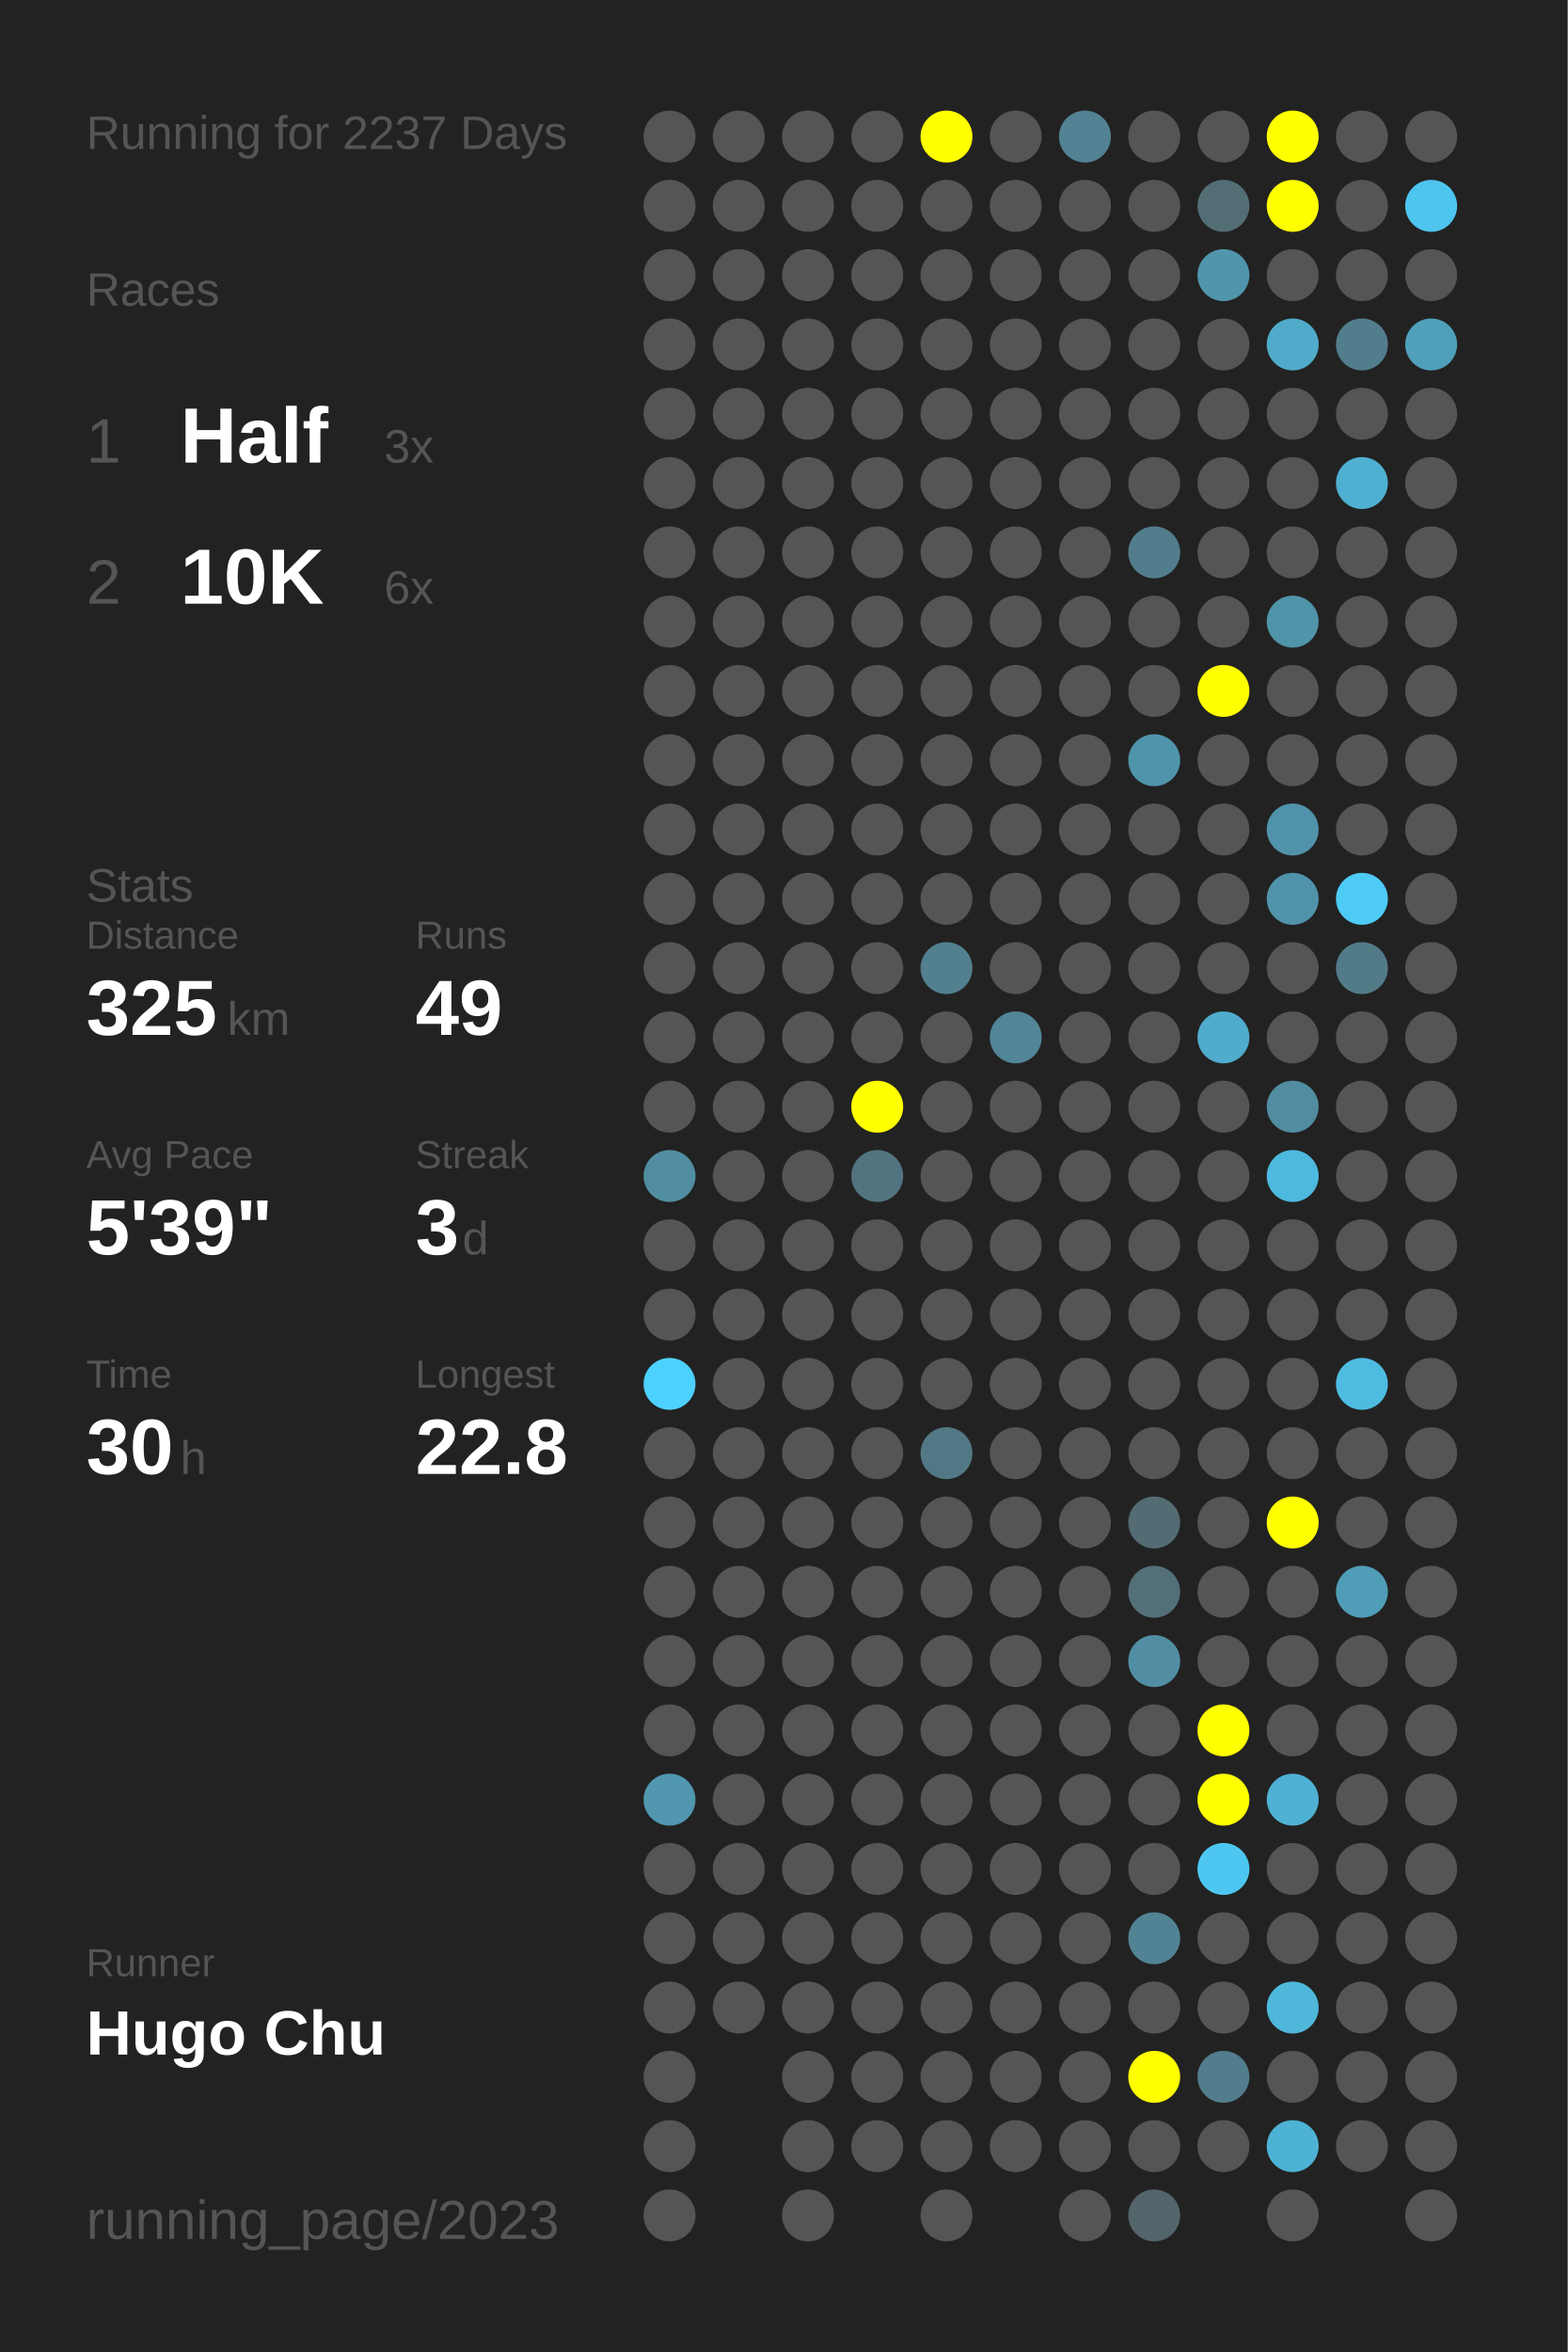
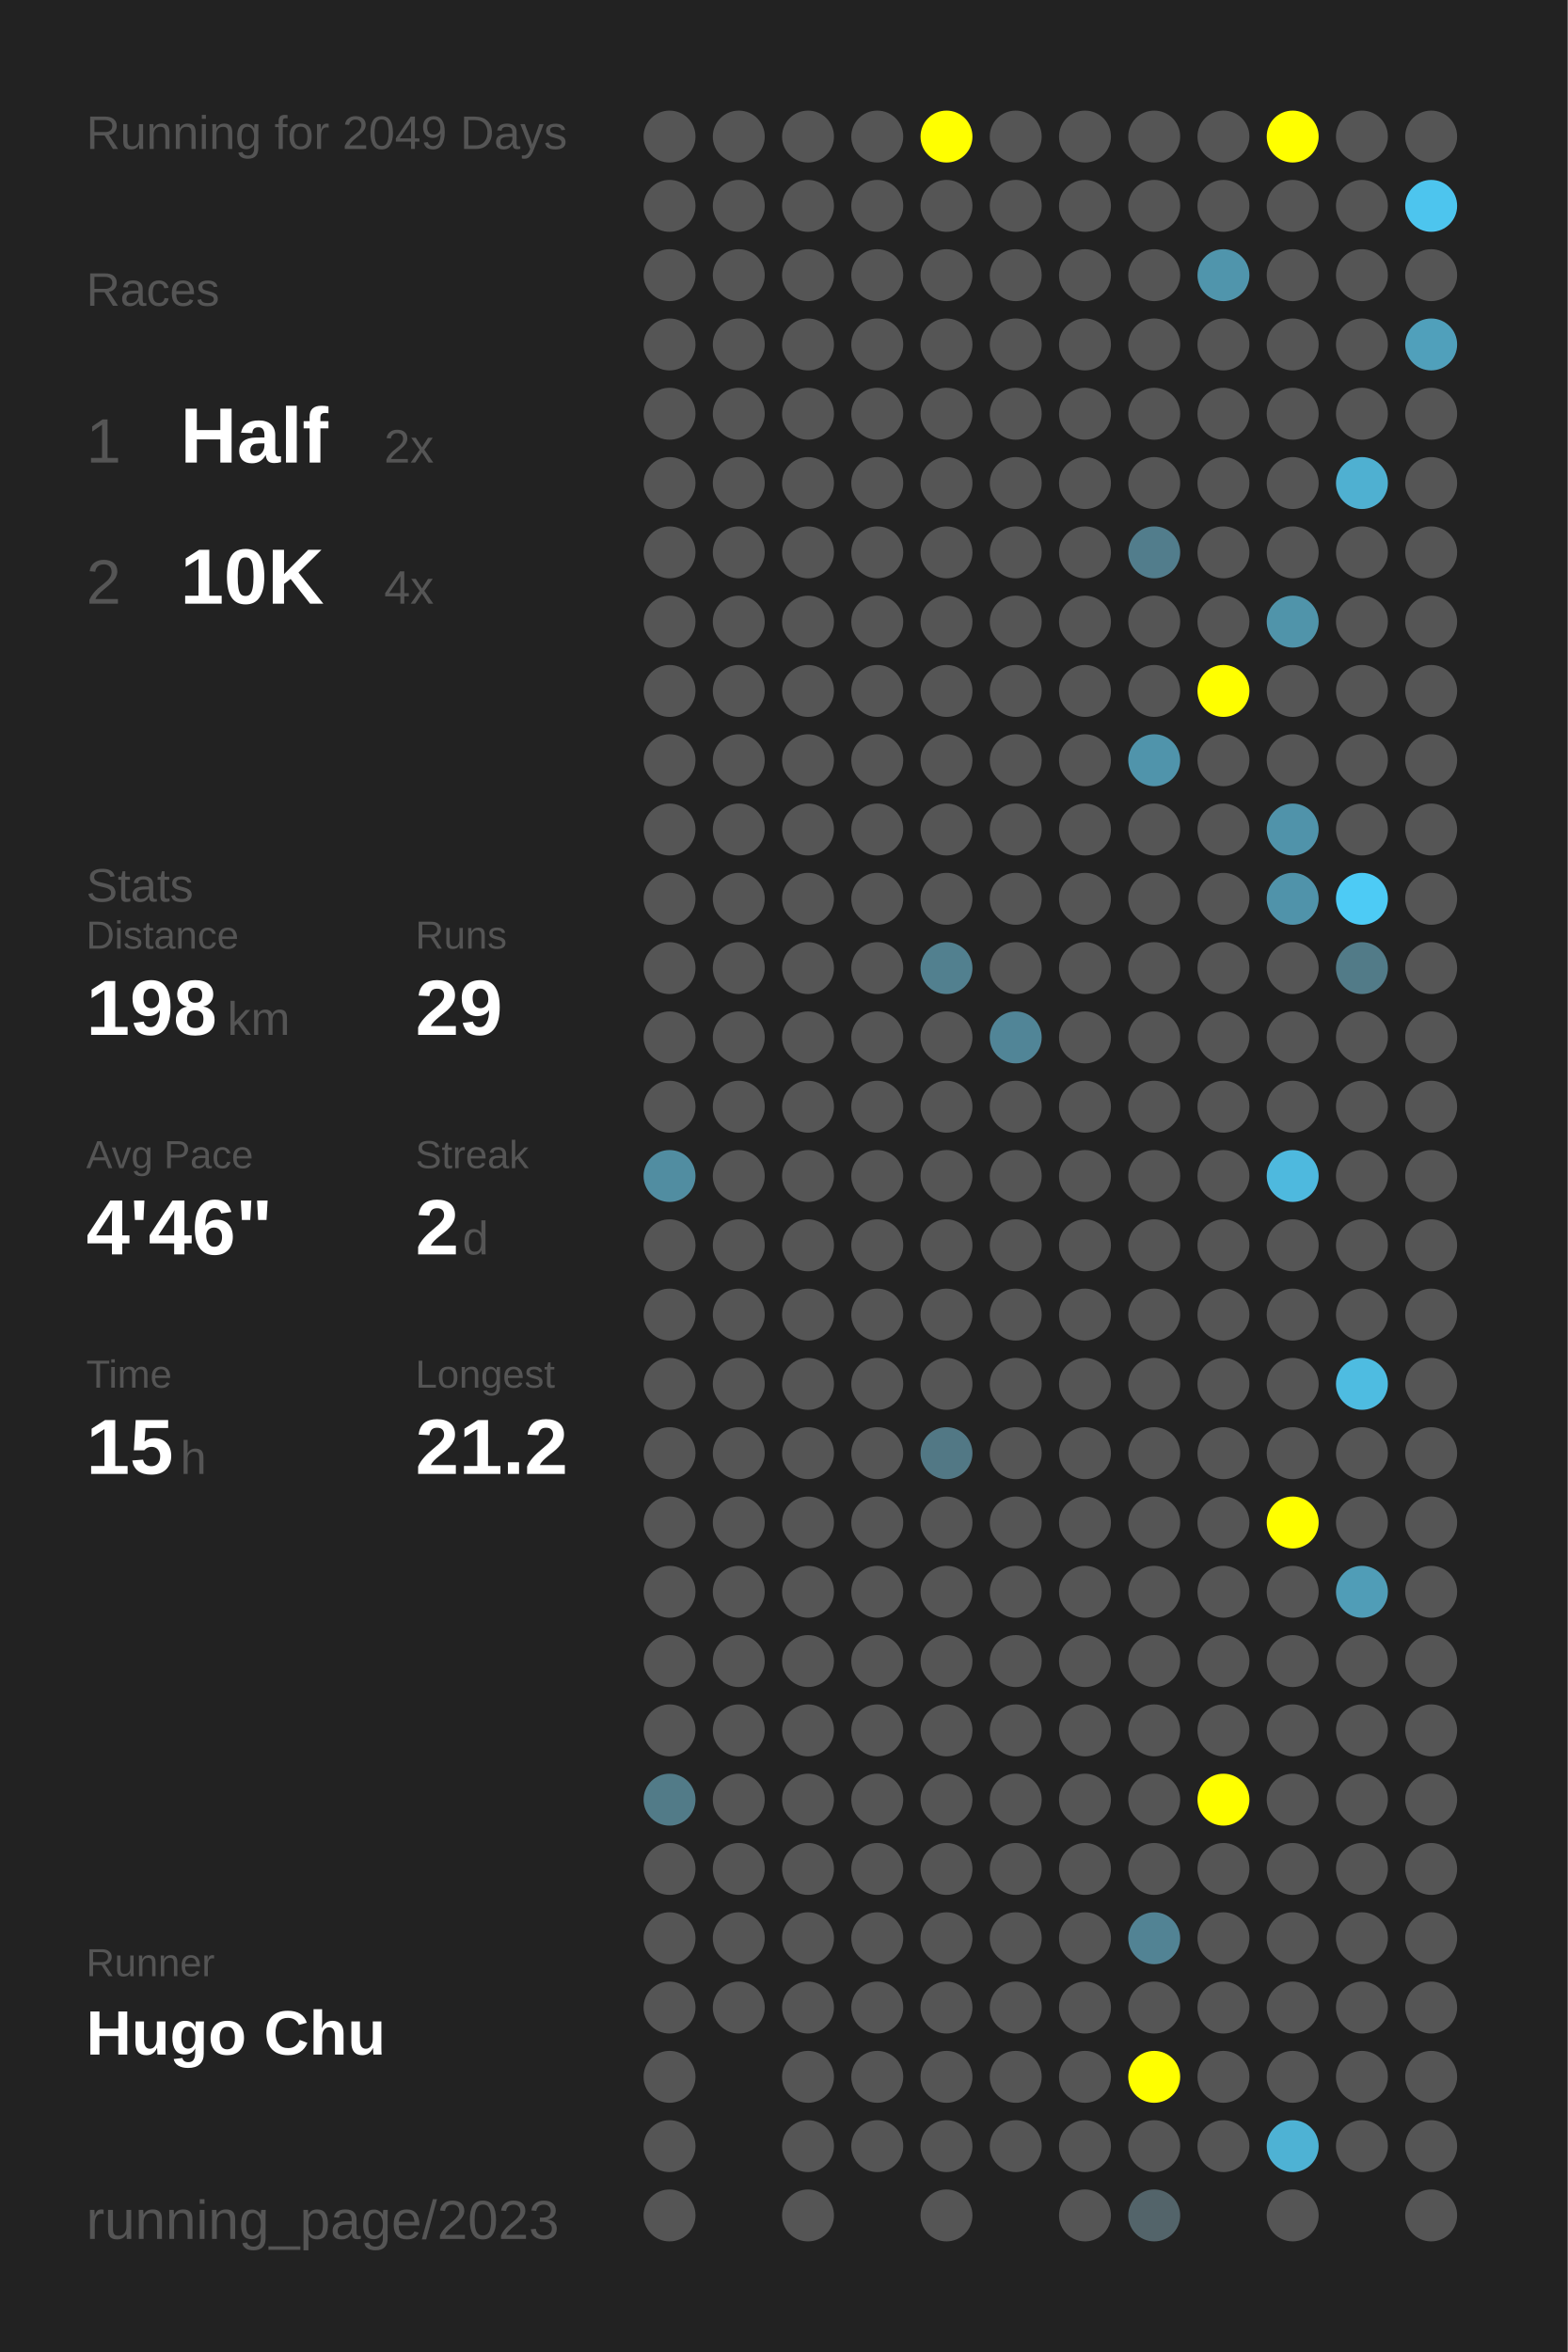
<svg xmlns="http://www.w3.org/2000/svg" baseProfile="full" height="300mm" version="1.1" viewBox="0,0,200,300" width="200mm">
  <defs />
  <rect fill="#222222" height="300" width="200" x="0" y="0" />
-   <text fill="#555555" style="font-size:6px; font-family:Arial;" x="11" y="19">Running for 2237 Days</text>
+   <text fill="#555555" style="font-size:6px; font-family:Arial;" x="11" y="19">Running for 2049 Days</text>
  <text fill="#555555" style="font-size:6px; font-family:Arial;" x="11" y="39">Races</text>
  <text fill="#555555" style="font-size:8px; font-family:Arial;" x="11" y="59">1</text>
  <text fill="#FFFFFF" style="font-size:10px; font-family:Arial; font-weight:bold;" x="23" y="59">Half</text>
-   <text fill="#555555" style="font-size:6px; font-family:Arial;" x="49" y="59">3x</text>
+   <text fill="#555555" style="font-size:6px; font-family:Arial;" x="49" y="59">2x</text>
  <text fill="#555555" style="font-size:8px; font-family:Arial;" x="11" y="77">2</text>
  <text fill="#FFFFFF" style="font-size:10px; font-family:Arial; font-weight:bold;" x="23" y="77">10K</text>
-   <text fill="#555555" style="font-size:6px; font-family:Arial;" x="49" y="77">6x</text>
+   <text fill="#555555" style="font-size:6px; font-family:Arial;" x="49" y="77">4x</text>
  <text fill="#555555" style="font-size:6px; font-family:Arial;" x="11" y="115">Stats</text>
  <text fill="#555555" style="font-size:5px; font-family:Arial;" x="11" y="121">Distance</text>
-   <text fill="#FFFFFF" style="font-size:10px; font-family:Arial; font-weight:bold;" x="11" y="132">325</text>
+   <text fill="#FFFFFF" style="font-size:10px; font-family:Arial; font-weight:bold;" x="11" y="132">198</text>
  <text fill="#555555" style="font-size:6px; font-family:Arial;" x="29" y="132">km</text>
  <text fill="#555555" style="font-size:5px; font-family:Arial;" x="53" y="121">Runs</text>
-   <text fill="#FFFFFF" style="font-size:10px; font-family:Arial; font-weight:bold;" x="53" y="132">49</text>
+   <text fill="#FFFFFF" style="font-size:10px; font-family:Arial; font-weight:bold;" x="53" y="132">29</text>
  <text fill="#555555" style="font-size:5px; font-family:Arial;" x="11" y="149">Avg Pace</text>
-   <text fill="#FFFFFF" style="font-size:10px; font-family:Arial; font-weight:bold;" x="11" y="160">5'39"</text>
+   <text fill="#FFFFFF" style="font-size:10px; font-family:Arial; font-weight:bold;" x="11" y="160">4'46"</text>
  <text fill="#555555" style="font-size:5px; font-family:Arial;" x="53" y="149">Streak</text>
-   <text fill="#FFFFFF" style="font-size:10px; font-family:Arial; font-weight:bold;" x="53" y="160">3</text>
+   <text fill="#FFFFFF" style="font-size:10px; font-family:Arial; font-weight:bold;" x="53" y="160">2</text>
  <text fill="#555555" style="font-size:6px; font-family:Arial;" x="59" y="160">d</text>
  <text fill="#555555" style="font-size:5px; font-family:Arial;" x="11" y="177">Time</text>
-   <text fill="#FFFFFF" style="font-size:10px; font-family:Arial; font-weight:bold;" x="11" y="188">30</text>
+   <text fill="#FFFFFF" style="font-size:10px; font-family:Arial; font-weight:bold;" x="11" y="188">15</text>
  <text fill="#555555" style="font-size:6px; font-family:Arial;" x="23" y="188">h</text>
  <text fill="#555555" style="font-size:5px; font-family:Arial;" x="53" y="177">Longest</text>
-   <text fill="#FFFFFF" style="font-size:10px; font-family:Arial; font-weight:bold;" x="53" y="188">22.8</text>
+   <text fill="#FFFFFF" style="font-size:10px; font-family:Arial; font-weight:bold;" x="53" y="188">21.2</text>
  <text fill="#555555" style="font-size:5px; font-family:Arial;" x="11" y="252.065">Runner</text>
  <text fill="#FFFFFF" style="font-size:8px; font-family:Arial; font-weight:bold;" x="11" y="262.065">Hugo Chu</text>
  <text fill="#555555" style="font-size:7px; font-family:Arial;" x="11" y="285.581">running_page/2023</text>
  <circle cx="85.417" cy="17.419" fill="#555555" r="3.312" />
  <circle cx="85.417" cy="26.258" fill="#555555" r="3.312" />
  <circle cx="85.417" cy="35.097" fill="#555555" r="3.312" />
  <circle cx="85.417" cy="43.935" fill="#555555" r="3.312" />
  <circle cx="85.417" cy="52.774" fill="#555555" r="3.312" />
  <circle cx="85.417" cy="61.613" fill="#555555" r="3.312" />
  <circle cx="85.417" cy="70.452" fill="#555555" r="3.312" />
  <circle cx="85.417" cy="79.29" fill="#555555" r="3.312" />
  <circle cx="85.417" cy="88.129" fill="#555555" r="3.312" />
  <circle cx="85.417" cy="96.968" fill="#555555" r="3.312" />
  <circle cx="85.417" cy="105.806" fill="#555555" r="3.312" />
  <circle cx="85.417" cy="114.645" fill="#555555" r="3.312" />
  <circle cx="85.417" cy="123.484" fill="#555555" r="3.312" />
  <circle cx="85.417" cy="132.323" fill="#555555" r="3.312" />
  <circle cx="85.417" cy="141.161" fill="#555555" r="3.312" />
  <circle cx="85.417" cy="150" fill="#518da1" r="3.312" />
  <circle cx="85.417" cy="158.839" fill="#555555" r="3.312" />
  <circle cx="85.417" cy="167.677" fill="#555555" r="3.312" />
-   <circle cx="85.417" cy="176.516" fill="#4dd1fe" r="3.312" />
+   <circle cx="85.417" cy="176.516" fill="#555555" r="3.312" />
  <circle cx="85.417" cy="185.355" fill="#555555" r="3.312" />
  <circle cx="85.417" cy="194.194" fill="#555555" r="3.312" />
  <circle cx="85.417" cy="203.032" fill="#555555" r="3.312" />
  <circle cx="85.417" cy="211.871" fill="#555555" r="3.312" />
  <circle cx="85.417" cy="220.71" fill="#555555" r="3.312" />
-   <circle cx="85.417" cy="229.548" fill="#5097af" r="3.312" />
+   <circle cx="85.417" cy="229.548" fill="#527b88" r="3.312" />
  <circle cx="85.417" cy="238.387" fill="#555555" r="3.312" />
  <circle cx="85.417" cy="247.226" fill="#555555" r="3.312" />
  <circle cx="85.417" cy="256.065" fill="#555555" r="3.312" />
  <circle cx="85.417" cy="264.903" fill="#555555" r="3.312" />
  <circle cx="85.417" cy="273.742" fill="#555555" r="3.312" />
  <circle cx="85.417" cy="282.581" fill="#555555" r="3.312" />
  <circle cx="94.25" cy="17.419" fill="#555555" r="3.312" />
  <circle cx="94.25" cy="26.258" fill="#555555" r="3.312" />
  <circle cx="94.25" cy="35.097" fill="#555555" r="3.312" />
  <circle cx="94.25" cy="43.935" fill="#555555" r="3.312" />
  <circle cx="94.25" cy="52.774" fill="#555555" r="3.312" />
  <circle cx="94.25" cy="61.613" fill="#555555" r="3.312" />
  <circle cx="94.25" cy="70.452" fill="#555555" r="3.312" />
  <circle cx="94.25" cy="79.29" fill="#555555" r="3.312" />
  <circle cx="94.25" cy="88.129" fill="#555555" r="3.312" />
  <circle cx="94.25" cy="96.968" fill="#555555" r="3.312" />
  <circle cx="94.25" cy="105.806" fill="#555555" r="3.312" />
  <circle cx="94.25" cy="114.645" fill="#555555" r="3.312" />
  <circle cx="94.25" cy="123.484" fill="#555555" r="3.312" />
  <circle cx="94.25" cy="132.323" fill="#555555" r="3.312" />
  <circle cx="94.25" cy="141.161" fill="#555555" r="3.312" />
  <circle cx="94.25" cy="150" fill="#555555" r="3.312" />
  <circle cx="94.25" cy="158.839" fill="#555555" r="3.312" />
  <circle cx="94.25" cy="167.677" fill="#555555" r="3.312" />
  <circle cx="94.25" cy="176.516" fill="#555555" r="3.312" />
  <circle cx="94.25" cy="185.355" fill="#555555" r="3.312" />
  <circle cx="94.25" cy="194.194" fill="#555555" r="3.312" />
  <circle cx="94.25" cy="203.032" fill="#555555" r="3.312" />
  <circle cx="94.25" cy="211.871" fill="#555555" r="3.312" />
  <circle cx="94.25" cy="220.71" fill="#555555" r="3.312" />
  <circle cx="94.25" cy="229.548" fill="#555555" r="3.312" />
  <circle cx="94.25" cy="238.387" fill="#555555" r="3.312" />
  <circle cx="94.25" cy="247.226" fill="#555555" r="3.312" />
  <circle cx="94.25" cy="256.065" fill="#555555" r="3.312" />
  <circle cx="103.083" cy="17.419" fill="#555555" r="3.312" />
  <circle cx="103.083" cy="26.258" fill="#555555" r="3.312" />
  <circle cx="103.083" cy="35.097" fill="#555555" r="3.312" />
  <circle cx="103.083" cy="43.935" fill="#555555" r="3.312" />
  <circle cx="103.083" cy="52.774" fill="#555555" r="3.312" />
  <circle cx="103.083" cy="61.613" fill="#555555" r="3.312" />
  <circle cx="103.083" cy="70.452" fill="#555555" r="3.312" />
  <circle cx="103.083" cy="79.29" fill="#555555" r="3.312" />
  <circle cx="103.083" cy="88.129" fill="#555555" r="3.312" />
  <circle cx="103.083" cy="96.968" fill="#555555" r="3.312" />
  <circle cx="103.083" cy="105.806" fill="#555555" r="3.312" />
  <circle cx="103.083" cy="114.645" fill="#555555" r="3.312" />
  <circle cx="103.083" cy="123.484" fill="#555555" r="3.312" />
  <circle cx="103.083" cy="132.323" fill="#555555" r="3.312" />
  <circle cx="103.083" cy="141.161" fill="#555555" r="3.312" />
  <circle cx="103.083" cy="150" fill="#555555" r="3.312" />
  <circle cx="103.083" cy="158.839" fill="#555555" r="3.312" />
  <circle cx="103.083" cy="167.677" fill="#555555" r="3.312" />
  <circle cx="103.083" cy="176.516" fill="#555555" r="3.312" />
  <circle cx="103.083" cy="185.355" fill="#555555" r="3.312" />
  <circle cx="103.083" cy="194.194" fill="#555555" r="3.312" />
  <circle cx="103.083" cy="203.032" fill="#555555" r="3.312" />
  <circle cx="103.083" cy="211.871" fill="#555555" r="3.312" />
  <circle cx="103.083" cy="220.71" fill="#555555" r="3.312" />
  <circle cx="103.083" cy="229.548" fill="#555555" r="3.312" />
  <circle cx="103.083" cy="238.387" fill="#555555" r="3.312" />
  <circle cx="103.083" cy="247.226" fill="#555555" r="3.312" />
  <circle cx="103.083" cy="256.065" fill="#555555" r="3.312" />
  <circle cx="103.083" cy="264.903" fill="#555555" r="3.312" />
  <circle cx="103.083" cy="273.742" fill="#555555" r="3.312" />
  <circle cx="103.083" cy="282.581" fill="#555555" r="3.312" />
  <circle cx="111.917" cy="17.419" fill="#555555" r="3.312" />
  <circle cx="111.917" cy="26.258" fill="#555555" r="3.312" />
  <circle cx="111.917" cy="35.097" fill="#555555" r="3.312" />
  <circle cx="111.917" cy="43.935" fill="#555555" r="3.312" />
  <circle cx="111.917" cy="52.774" fill="#555555" r="3.312" />
  <circle cx="111.917" cy="61.613" fill="#555555" r="3.312" />
  <circle cx="111.917" cy="70.452" fill="#555555" r="3.312" />
  <circle cx="111.917" cy="79.29" fill="#555555" r="3.312" />
  <circle cx="111.917" cy="88.129" fill="#555555" r="3.312" />
  <circle cx="111.917" cy="96.968" fill="#555555" r="3.312" />
  <circle cx="111.917" cy="105.806" fill="#555555" r="3.312" />
  <circle cx="111.917" cy="114.645" fill="#555555" r="3.312" />
  <circle cx="111.917" cy="123.484" fill="#555555" r="3.312" />
  <circle cx="111.917" cy="132.323" fill="#555555" r="3.312" />
-   <circle cx="111.917" cy="141.161" fill="#FFFF00" r="3.312" />
-   <circle cx="111.917" cy="150" fill="#527480" r="3.312" />
+   <circle cx="111.917" cy="141.161" fill="#555555" r="3.312" />
+   <circle cx="111.917" cy="150" fill="#555555" r="3.312" />
  <circle cx="111.917" cy="158.839" fill="#555555" r="3.312" />
  <circle cx="111.917" cy="167.677" fill="#555555" r="3.312" />
  <circle cx="111.917" cy="176.516" fill="#555555" r="3.312" />
  <circle cx="111.917" cy="185.355" fill="#555555" r="3.312" />
  <circle cx="111.917" cy="194.194" fill="#555555" r="3.312" />
  <circle cx="111.917" cy="203.032" fill="#555555" r="3.312" />
  <circle cx="111.917" cy="211.871" fill="#555555" r="3.312" />
  <circle cx="111.917" cy="220.71" fill="#555555" r="3.312" />
  <circle cx="111.917" cy="229.548" fill="#555555" r="3.312" />
  <circle cx="111.917" cy="238.387" fill="#555555" r="3.312" />
  <circle cx="111.917" cy="247.226" fill="#555555" r="3.312" />
  <circle cx="111.917" cy="256.065" fill="#555555" r="3.312" />
  <circle cx="111.917" cy="264.903" fill="#555555" r="3.312" />
  <circle cx="111.917" cy="273.742" fill="#555555" r="3.312" />
  <circle cx="120.75" cy="17.419" fill="#FFFF00" r="3.312" />
  <circle cx="120.75" cy="26.258" fill="#555555" r="3.312" />
  <circle cx="120.75" cy="35.097" fill="#555555" r="3.312" />
  <circle cx="120.75" cy="43.935" fill="#555555" r="3.312" />
  <circle cx="120.75" cy="52.774" fill="#555555" r="3.312" />
  <circle cx="120.75" cy="61.613" fill="#555555" r="3.312" />
  <circle cx="120.75" cy="70.452" fill="#555555" r="3.312" />
  <circle cx="120.75" cy="79.29" fill="#555555" r="3.312" />
  <circle cx="120.75" cy="88.129" fill="#555555" r="3.312" />
  <circle cx="120.75" cy="96.968" fill="#555555" r="3.312" />
  <circle cx="120.75" cy="105.806" fill="#555555" r="3.312" />
  <circle cx="120.75" cy="114.645" fill="#555555" r="3.312" />
  <circle cx="120.75" cy="123.484" fill="#52808f" r="3.312" />
  <circle cx="120.75" cy="132.323" fill="#555555" r="3.312" />
  <circle cx="120.75" cy="141.161" fill="#555555" r="3.312" />
  <circle cx="120.75" cy="150" fill="#555555" r="3.312" />
  <circle cx="120.75" cy="158.839" fill="#555555" r="3.312" />
  <circle cx="120.75" cy="167.677" fill="#555555" r="3.312" />
  <circle cx="120.75" cy="176.516" fill="#555555" r="3.312" />
  <circle cx="120.75" cy="185.355" fill="#527885" r="3.312" />
  <circle cx="120.75" cy="194.194" fill="#555555" r="3.312" />
  <circle cx="120.75" cy="203.032" fill="#555555" r="3.312" />
  <circle cx="120.75" cy="211.871" fill="#555555" r="3.312" />
  <circle cx="120.75" cy="220.71" fill="#555555" r="3.312" />
  <circle cx="120.75" cy="229.548" fill="#555555" r="3.312" />
  <circle cx="120.75" cy="238.387" fill="#555555" r="3.312" />
  <circle cx="120.75" cy="247.226" fill="#555555" r="3.312" />
  <circle cx="120.75" cy="256.065" fill="#555555" r="3.312" />
  <circle cx="120.75" cy="264.903" fill="#555555" r="3.312" />
  <circle cx="120.75" cy="273.742" fill="#555555" r="3.312" />
  <circle cx="120.75" cy="282.581" fill="#555555" r="3.312" />
  <circle cx="129.583" cy="17.419" fill="#555555" r="3.312" />
  <circle cx="129.583" cy="26.258" fill="#555555" r="3.312" />
  <circle cx="129.583" cy="35.097" fill="#555555" r="3.312" />
  <circle cx="129.583" cy="43.935" fill="#555555" r="3.312" />
  <circle cx="129.583" cy="52.774" fill="#555555" r="3.312" />
  <circle cx="129.583" cy="61.613" fill="#555555" r="3.312" />
  <circle cx="129.583" cy="70.452" fill="#555555" r="3.312" />
  <circle cx="129.583" cy="79.29" fill="#555555" r="3.312" />
  <circle cx="129.583" cy="88.129" fill="#555555" r="3.312" />
  <circle cx="129.583" cy="96.968" fill="#555555" r="3.312" />
  <circle cx="129.583" cy="105.806" fill="#555555" r="3.312" />
  <circle cx="129.583" cy="114.645" fill="#555555" r="3.312" />
  <circle cx="129.583" cy="123.484" fill="#555555" r="3.312" />
  <circle cx="129.583" cy="132.323" fill="#518597" r="3.312" />
  <circle cx="129.583" cy="141.161" fill="#555555" r="3.312" />
  <circle cx="129.583" cy="150" fill="#555555" r="3.312" />
  <circle cx="129.583" cy="158.839" fill="#555555" r="3.312" />
  <circle cx="129.583" cy="167.677" fill="#555555" r="3.312" />
  <circle cx="129.583" cy="176.516" fill="#555555" r="3.312" />
  <circle cx="129.583" cy="185.355" fill="#555555" r="3.312" />
  <circle cx="129.583" cy="194.194" fill="#555555" r="3.312" />
  <circle cx="129.583" cy="203.032" fill="#555555" r="3.312" />
  <circle cx="129.583" cy="211.871" fill="#555555" r="3.312" />
  <circle cx="129.583" cy="220.71" fill="#555555" r="3.312" />
  <circle cx="129.583" cy="229.548" fill="#555555" r="3.312" />
  <circle cx="129.583" cy="238.387" fill="#555555" r="3.312" />
  <circle cx="129.583" cy="247.226" fill="#555555" r="3.312" />
  <circle cx="129.583" cy="256.065" fill="#555555" r="3.312" />
  <circle cx="129.583" cy="264.903" fill="#555555" r="3.312" />
  <circle cx="129.583" cy="273.742" fill="#555555" r="3.312" />
-   <circle cx="138.417" cy="17.419" fill="#528293" r="3.312" />
+   <circle cx="138.417" cy="17.419" fill="#555555" r="3.312" />
  <circle cx="138.417" cy="26.258" fill="#555555" r="3.312" />
  <circle cx="138.417" cy="35.097" fill="#555555" r="3.312" />
  <circle cx="138.417" cy="43.935" fill="#555555" r="3.312" />
  <circle cx="138.417" cy="52.774" fill="#555555" r="3.312" />
  <circle cx="138.417" cy="61.613" fill="#555555" r="3.312" />
  <circle cx="138.417" cy="70.452" fill="#555555" r="3.312" />
  <circle cx="138.417" cy="79.29" fill="#555555" r="3.312" />
  <circle cx="138.417" cy="88.129" fill="#555555" r="3.312" />
  <circle cx="138.417" cy="96.968" fill="#555555" r="3.312" />
  <circle cx="138.417" cy="105.806" fill="#555555" r="3.312" />
  <circle cx="138.417" cy="114.645" fill="#555555" r="3.312" />
  <circle cx="138.417" cy="123.484" fill="#555555" r="3.312" />
  <circle cx="138.417" cy="132.323" fill="#555555" r="3.312" />
  <circle cx="138.417" cy="141.161" fill="#555555" r="3.312" />
  <circle cx="138.417" cy="150" fill="#555555" r="3.312" />
  <circle cx="138.417" cy="158.839" fill="#555555" r="3.312" />
  <circle cx="138.417" cy="167.677" fill="#555555" r="3.312" />
  <circle cx="138.417" cy="176.516" fill="#555555" r="3.312" />
  <circle cx="138.417" cy="185.355" fill="#555555" r="3.312" />
  <circle cx="138.417" cy="194.194" fill="#555555" r="3.312" />
  <circle cx="138.417" cy="203.032" fill="#555555" r="3.312" />
  <circle cx="138.417" cy="211.871" fill="#555555" r="3.312" />
  <circle cx="138.417" cy="220.71" fill="#555555" r="3.312" />
  <circle cx="138.417" cy="229.548" fill="#555555" r="3.312" />
  <circle cx="138.417" cy="238.387" fill="#555555" r="3.312" />
  <circle cx="138.417" cy="247.226" fill="#555555" r="3.312" />
  <circle cx="138.417" cy="256.065" fill="#555555" r="3.312" />
  <circle cx="138.417" cy="264.903" fill="#555555" r="3.312" />
  <circle cx="138.417" cy="273.742" fill="#555555" r="3.312" />
  <circle cx="138.417" cy="282.581" fill="#555555" r="3.312" />
  <circle cx="147.25" cy="17.419" fill="#555555" r="3.312" />
  <circle cx="147.25" cy="26.258" fill="#555555" r="3.312" />
  <circle cx="147.25" cy="35.097" fill="#555555" r="3.312" />
  <circle cx="147.25" cy="43.935" fill="#555555" r="3.312" />
  <circle cx="147.25" cy="52.774" fill="#555555" r="3.312" />
  <circle cx="147.25" cy="61.613" fill="#555555" r="3.312" />
  <circle cx="147.25" cy="70.452" fill="#527d8c" r="3.312" />
  <circle cx="147.25" cy="79.29" fill="#555555" r="3.312" />
  <circle cx="147.25" cy="88.129" fill="#555555" r="3.312" />
  <circle cx="147.25" cy="96.968" fill="#5094ab" r="3.312" />
  <circle cx="147.25" cy="105.806" fill="#555555" r="3.312" />
  <circle cx="147.25" cy="114.645" fill="#555555" r="3.312" />
  <circle cx="147.25" cy="123.484" fill="#555555" r="3.312" />
  <circle cx="147.25" cy="132.323" fill="#555555" r="3.312" />
  <circle cx="147.25" cy="141.161" fill="#555555" r="3.312" />
  <circle cx="147.25" cy="150" fill="#555555" r="3.312" />
  <circle cx="147.25" cy="158.839" fill="#555555" r="3.312" />
  <circle cx="147.25" cy="167.677" fill="#555555" r="3.312" />
  <circle cx="147.25" cy="176.516" fill="#555555" r="3.312" />
  <circle cx="147.25" cy="185.355" fill="#555555" r="3.312" />
-   <circle cx="147.25" cy="194.194" fill="#536b73" r="3.312" />
-   <circle cx="147.25" cy="203.032" fill="#537079" r="3.312" />
-   <circle cx="147.25" cy="211.871" fill="#518ea3" r="3.312" />
+   <circle cx="147.25" cy="194.194" fill="#555555" r="3.312" />
+   <circle cx="147.25" cy="203.032" fill="#555555" r="3.312" />
+   <circle cx="147.25" cy="211.871" fill="#555555" r="3.312" />
  <circle cx="147.25" cy="220.71" fill="#555555" r="3.312" />
  <circle cx="147.25" cy="229.548" fill="#555555" r="3.312" />
  <circle cx="147.25" cy="238.387" fill="#555555" r="3.312" />
  <circle cx="147.25" cy="247.226" fill="#528394" r="3.312" />
  <circle cx="147.25" cy="256.065" fill="#555555" r="3.312" />
  <circle cx="147.25" cy="264.903" fill="#FFFF00" r="3.312" />
  <circle cx="147.25" cy="273.742" fill="#555555" r="3.312" />
  <circle cx="147.25" cy="282.581" fill="#53646a" r="3.312" />
  <circle cx="156.083" cy="17.419" fill="#555555" r="3.312" />
-   <circle cx="156.083" cy="26.258" fill="#536d75" r="3.312" />
+   <circle cx="156.083" cy="26.258" fill="#555555" r="3.312" />
  <circle cx="156.083" cy="35.097" fill="#5095ac" r="3.312" />
  <circle cx="156.083" cy="43.935" fill="#555555" r="3.312" />
  <circle cx="156.083" cy="52.774" fill="#555555" r="3.312" />
  <circle cx="156.083" cy="61.613" fill="#555555" r="3.312" />
  <circle cx="156.083" cy="70.452" fill="#555555" r="3.312" />
  <circle cx="156.083" cy="79.29" fill="#555555" r="3.312" />
  <circle cx="156.083" cy="88.129" fill="#FFFF00" r="3.312" />
  <circle cx="156.083" cy="96.968" fill="#555555" r="3.312" />
  <circle cx="156.083" cy="105.806" fill="#555555" r="3.312" />
  <circle cx="156.083" cy="114.645" fill="#555555" r="3.312" />
  <circle cx="156.083" cy="123.484" fill="#555555" r="3.312" />
-   <circle cx="156.083" cy="132.323" fill="#4faccc" r="3.312" />
+   <circle cx="156.083" cy="132.323" fill="#555555" r="3.312" />
  <circle cx="156.083" cy="141.161" fill="#555555" r="3.312" />
  <circle cx="156.083" cy="150" fill="#555555" r="3.312" />
  <circle cx="156.083" cy="158.839" fill="#555555" r="3.312" />
  <circle cx="156.083" cy="167.677" fill="#555555" r="3.312" />
  <circle cx="156.083" cy="176.516" fill="#555555" r="3.312" />
  <circle cx="156.083" cy="185.355" fill="#555555" r="3.312" />
  <circle cx="156.083" cy="194.194" fill="#555555" r="3.312" />
  <circle cx="156.083" cy="203.032" fill="#555555" r="3.312" />
  <circle cx="156.083" cy="211.871" fill="#555555" r="3.312" />
-   <circle cx="156.083" cy="220.71" fill="#FFFF00" r="3.312" />
+   <circle cx="156.083" cy="220.71" fill="#555555" r="3.312" />
  <circle cx="156.083" cy="229.548" fill="#FFFF00" r="3.312" />
-   <circle cx="156.083" cy="238.387" fill="#4dc7f1" r="3.312" />
+   <circle cx="156.083" cy="238.387" fill="#555555" r="3.312" />
  <circle cx="156.083" cy="247.226" fill="#555555" r="3.312" />
  <circle cx="156.083" cy="256.065" fill="#555555" r="3.312" />
-   <circle cx="156.083" cy="264.903" fill="#527d8c" r="3.312" />
+   <circle cx="156.083" cy="264.903" fill="#555555" r="3.312" />
  <circle cx="156.083" cy="273.742" fill="#555555" r="3.312" />
  <circle cx="164.917" cy="17.419" fill="#FFFF00" r="3.312" />
-   <circle cx="164.917" cy="26.258" fill="#FFFF00" r="3.312" />
+   <circle cx="164.917" cy="26.258" fill="#555555" r="3.312" />
  <circle cx="164.917" cy="35.097" fill="#555555" r="3.312" />
-   <circle cx="164.917" cy="43.935" fill="#4fabc9" r="3.312" />
+   <circle cx="164.917" cy="43.935" fill="#555555" r="3.312" />
  <circle cx="164.917" cy="52.774" fill="#555555" r="3.312" />
  <circle cx="164.917" cy="61.613" fill="#555555" r="3.312" />
  <circle cx="164.917" cy="70.452" fill="#555555" r="3.312" />
  <circle cx="164.917" cy="79.29" fill="#5094aa" r="3.312" />
  <circle cx="164.917" cy="88.129" fill="#555555" r="3.312" />
  <circle cx="164.917" cy="96.968" fill="#555555" r="3.312" />
  <circle cx="164.917" cy="105.806" fill="#5093aa" r="3.312" />
  <circle cx="164.917" cy="114.645" fill="#5093aa" r="3.312" />
  <circle cx="164.917" cy="123.484" fill="#555555" r="3.312" />
  <circle cx="164.917" cy="132.323" fill="#555555" r="3.312" />
-   <circle cx="164.917" cy="141.161" fill="#518ca0" r="3.312" />
+   <circle cx="164.917" cy="141.161" fill="#555555" r="3.312" />
  <circle cx="164.917" cy="150" fill="#4eb9de" r="3.312" />
  <circle cx="164.917" cy="158.839" fill="#555555" r="3.312" />
  <circle cx="164.917" cy="167.677" fill="#555555" r="3.312" />
  <circle cx="164.917" cy="176.516" fill="#555555" r="3.312" />
  <circle cx="164.917" cy="185.355" fill="#555555" r="3.312" />
  <circle cx="164.917" cy="194.194" fill="#FFFF00" r="3.312" />
  <circle cx="164.917" cy="203.032" fill="#555555" r="3.312" />
  <circle cx="164.917" cy="211.871" fill="#555555" r="3.312" />
  <circle cx="164.917" cy="220.71" fill="#555555" r="3.312" />
-   <circle cx="164.917" cy="229.548" fill="#4fb1d3" r="3.312" />
+   <circle cx="164.917" cy="229.548" fill="#555555" r="3.312" />
  <circle cx="164.917" cy="238.387" fill="#555555" r="3.312" />
  <circle cx="164.917" cy="247.226" fill="#555555" r="3.312" />
-   <circle cx="164.917" cy="256.065" fill="#4eb7da" r="3.312" />
+   <circle cx="164.917" cy="256.065" fill="#555555" r="3.312" />
  <circle cx="164.917" cy="264.903" fill="#555555" r="3.312" />
  <circle cx="164.917" cy="273.742" fill="#4eb2d4" r="3.312" />
  <circle cx="164.917" cy="282.581" fill="#555555" r="3.312" />
  <circle cx="173.75" cy="17.419" fill="#555555" r="3.312" />
  <circle cx="173.75" cy="26.258" fill="#555555" r="3.312" />
  <circle cx="173.75" cy="35.097" fill="#555555" r="3.312" />
-   <circle cx="173.75" cy="43.935" fill="#527d8c" r="3.312" />
+   <circle cx="173.75" cy="43.935" fill="#555555" r="3.312" />
  <circle cx="173.75" cy="52.774" fill="#555555" r="3.312" />
  <circle cx="173.75" cy="61.613" fill="#4fb0d1" r="3.312" />
  <circle cx="173.75" cy="70.452" fill="#555555" r="3.312" />
  <circle cx="173.75" cy="79.29" fill="#555555" r="3.312" />
  <circle cx="173.75" cy="88.129" fill="#555555" r="3.312" />
  <circle cx="173.75" cy="96.968" fill="#555555" r="3.312" />
  <circle cx="173.75" cy="105.806" fill="#555555" r="3.312" />
  <circle cx="173.75" cy="114.645" fill="#4dcbf5" r="3.312" />
  <circle cx="173.75" cy="123.484" fill="#527b88" r="3.312" />
  <circle cx="173.75" cy="132.323" fill="#555555" r="3.312" />
  <circle cx="173.75" cy="141.161" fill="#555555" r="3.312" />
  <circle cx="173.75" cy="150" fill="#555555" r="3.312" />
  <circle cx="173.75" cy="158.839" fill="#555555" r="3.312" />
  <circle cx="173.75" cy="167.677" fill="#555555" r="3.312" />
  <circle cx="173.75" cy="176.516" fill="#4ebce1" r="3.312" />
  <circle cx="173.75" cy="185.355" fill="#555555" r="3.312" />
  <circle cx="173.75" cy="194.194" fill="#555555" r="3.312" />
  <circle cx="173.75" cy="203.032" fill="#509db7" r="3.312" />
  <circle cx="173.75" cy="211.871" fill="#555555" r="3.312" />
  <circle cx="173.75" cy="220.71" fill="#555555" r="3.312" />
  <circle cx="173.75" cy="229.548" fill="#555555" r="3.312" />
  <circle cx="173.75" cy="238.387" fill="#555555" r="3.312" />
  <circle cx="173.75" cy="247.226" fill="#555555" r="3.312" />
  <circle cx="173.75" cy="256.065" fill="#555555" r="3.312" />
  <circle cx="173.75" cy="264.903" fill="#555555" r="3.312" />
  <circle cx="173.75" cy="273.742" fill="#555555" r="3.312" />
  <circle cx="182.583" cy="17.419" fill="#555555" r="3.312" />
  <circle cx="182.583" cy="26.258" fill="#4dc5ee" r="3.312" />
  <circle cx="182.583" cy="35.097" fill="#555555" r="3.312" />
  <circle cx="182.583" cy="43.935" fill="#50a0bb" r="3.312" />
  <circle cx="182.583" cy="52.774" fill="#555555" r="3.312" />
  <circle cx="182.583" cy="61.613" fill="#555555" r="3.312" />
  <circle cx="182.583" cy="70.452" fill="#555555" r="3.312" />
  <circle cx="182.583" cy="79.29" fill="#555555" r="3.312" />
  <circle cx="182.583" cy="88.129" fill="#555555" r="3.312" />
  <circle cx="182.583" cy="96.968" fill="#555555" r="3.312" />
  <circle cx="182.583" cy="105.806" fill="#555555" r="3.312" />
  <circle cx="182.583" cy="114.645" fill="#555555" r="3.312" />
  <circle cx="182.583" cy="123.484" fill="#555555" r="3.312" />
  <circle cx="182.583" cy="132.323" fill="#555555" r="3.312" />
  <circle cx="182.583" cy="141.161" fill="#555555" r="3.312" />
  <circle cx="182.583" cy="150" fill="#555555" r="3.312" />
  <circle cx="182.583" cy="158.839" fill="#555555" r="3.312" />
  <circle cx="182.583" cy="167.677" fill="#555555" r="3.312" />
  <circle cx="182.583" cy="176.516" fill="#555555" r="3.312" />
  <circle cx="182.583" cy="185.355" fill="#555555" r="3.312" />
  <circle cx="182.583" cy="194.194" fill="#555555" r="3.312" />
  <circle cx="182.583" cy="203.032" fill="#555555" r="3.312" />
  <circle cx="182.583" cy="211.871" fill="#555555" r="3.312" />
  <circle cx="182.583" cy="220.71" fill="#555555" r="3.312" />
  <circle cx="182.583" cy="229.548" fill="#555555" r="3.312" />
  <circle cx="182.583" cy="238.387" fill="#555555" r="3.312" />
  <circle cx="182.583" cy="247.226" fill="#555555" r="3.312" />
  <circle cx="182.583" cy="256.065" fill="#555555" r="3.312" />
  <circle cx="182.583" cy="264.903" fill="#555555" r="3.312" />
  <circle cx="182.583" cy="273.742" fill="#555555" r="3.312" />
  <circle cx="182.583" cy="282.581" fill="#555555" r="3.312" />
</svg>
